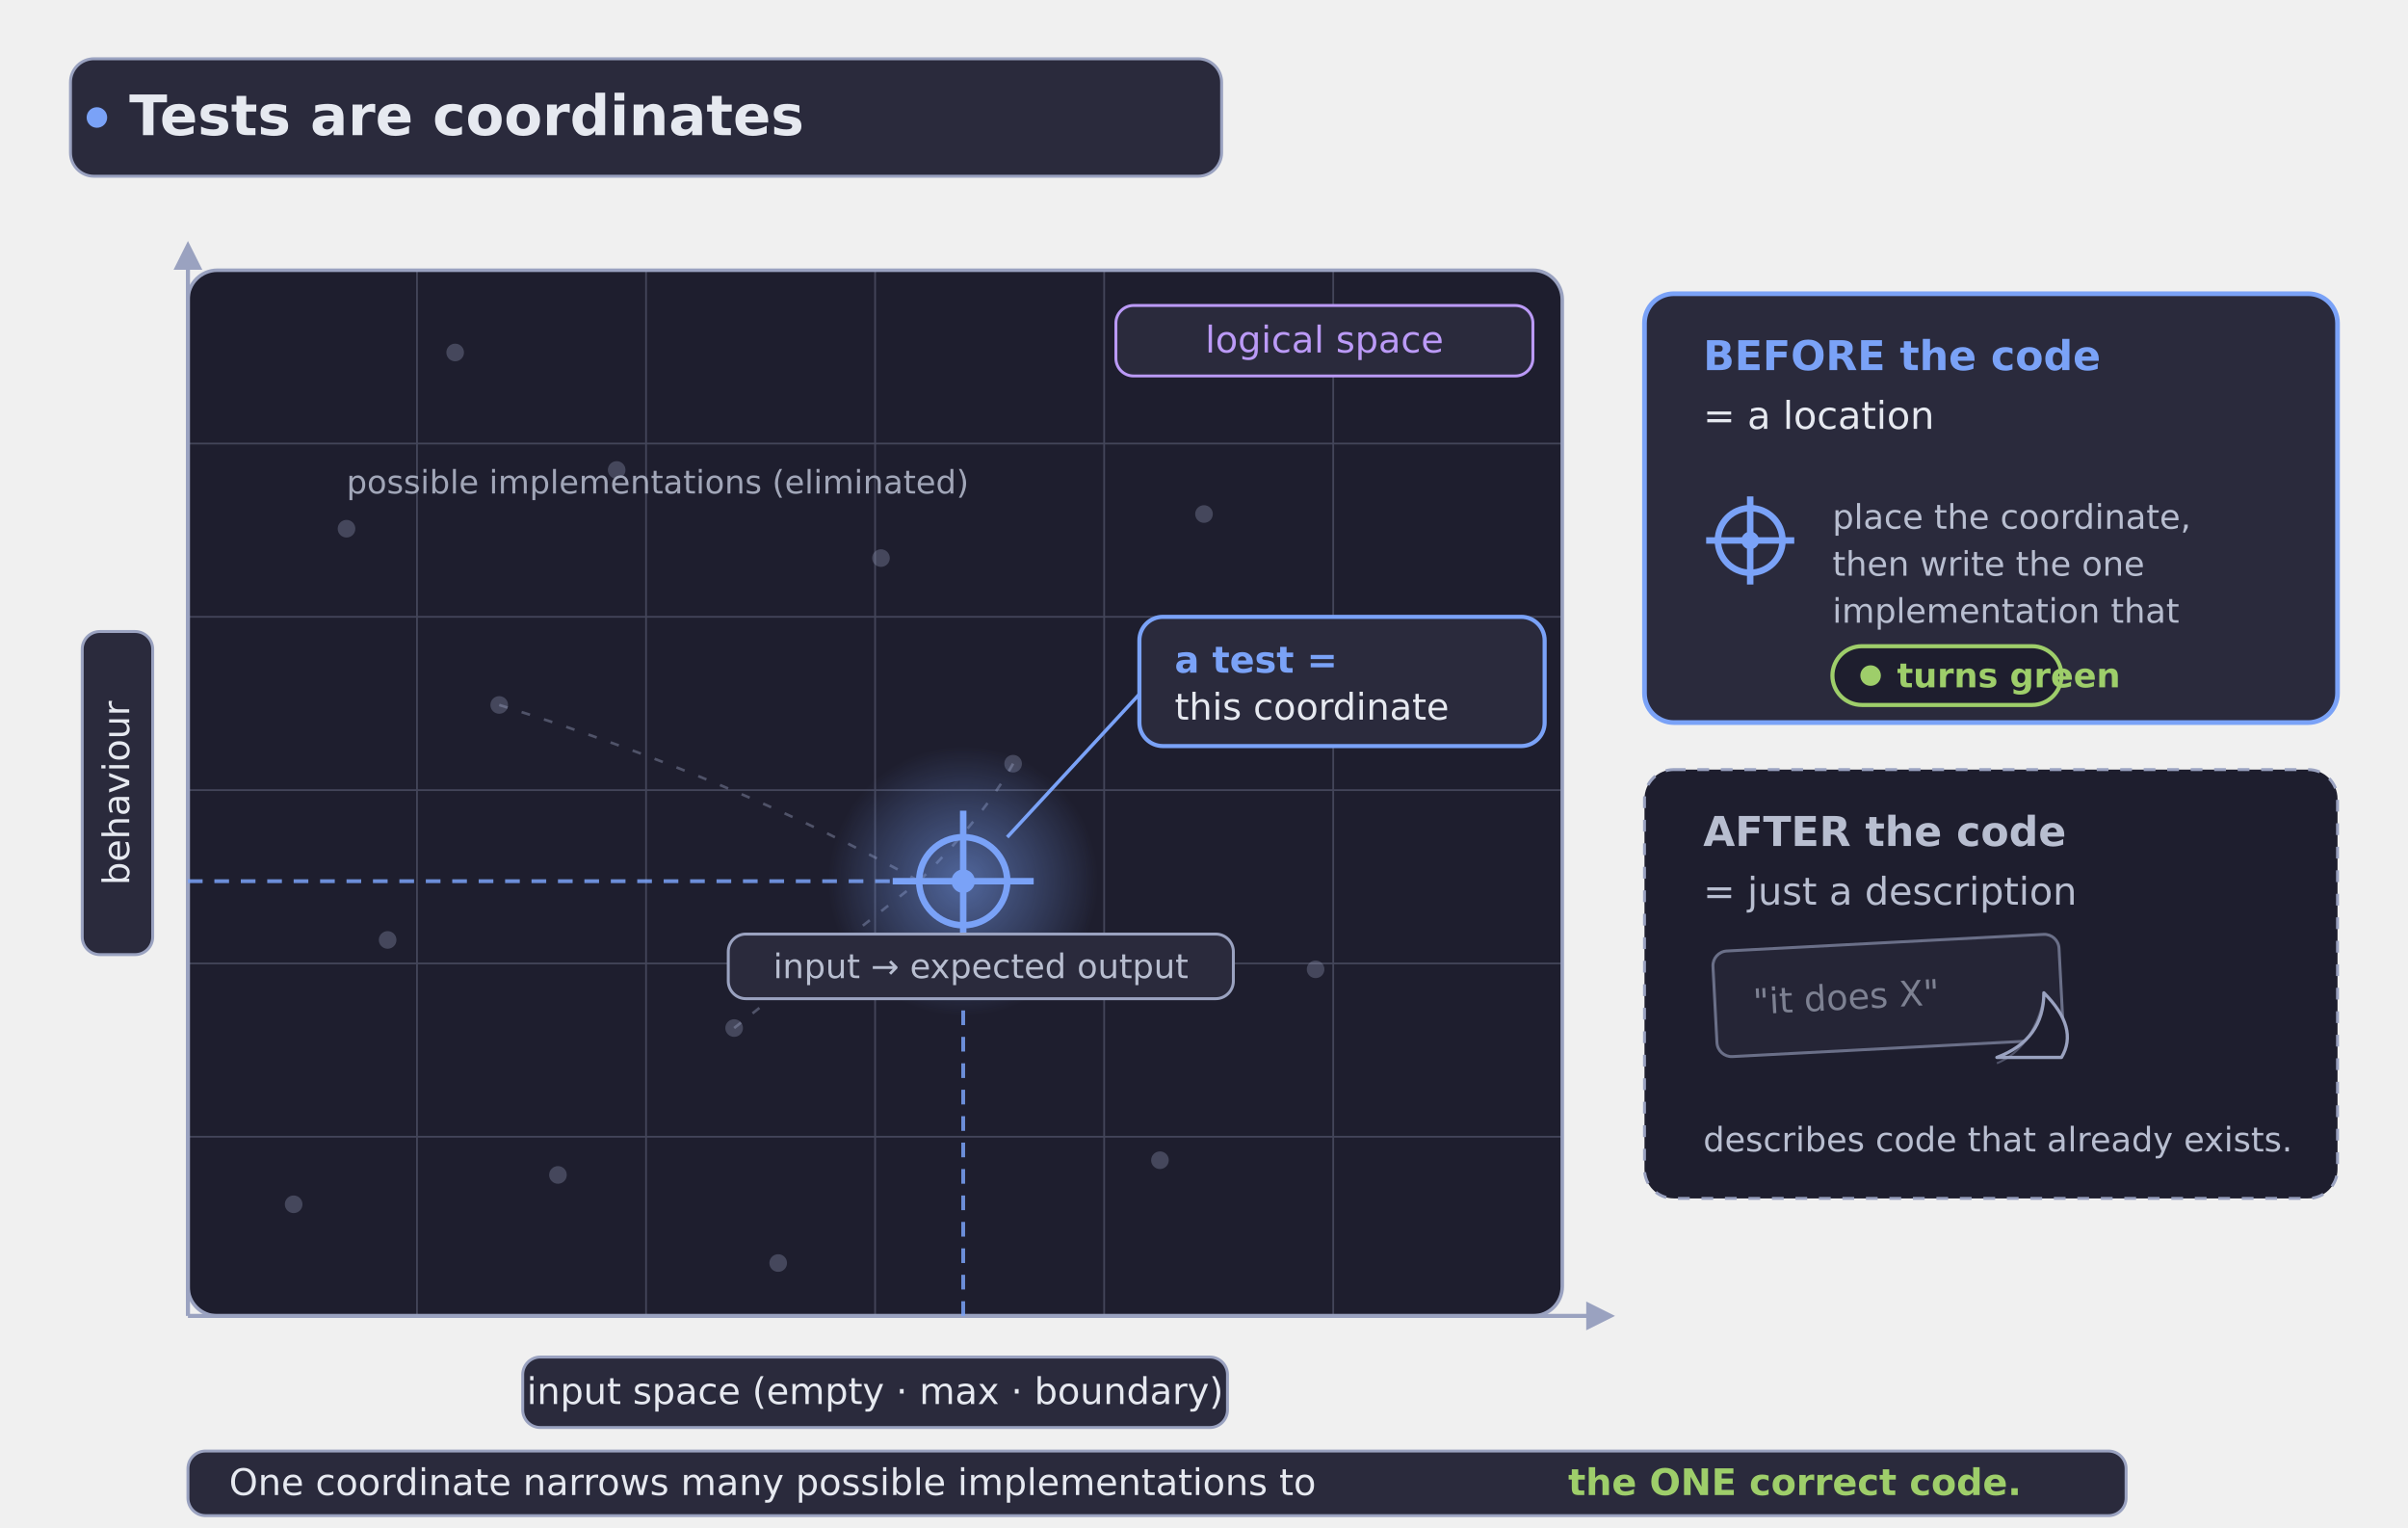
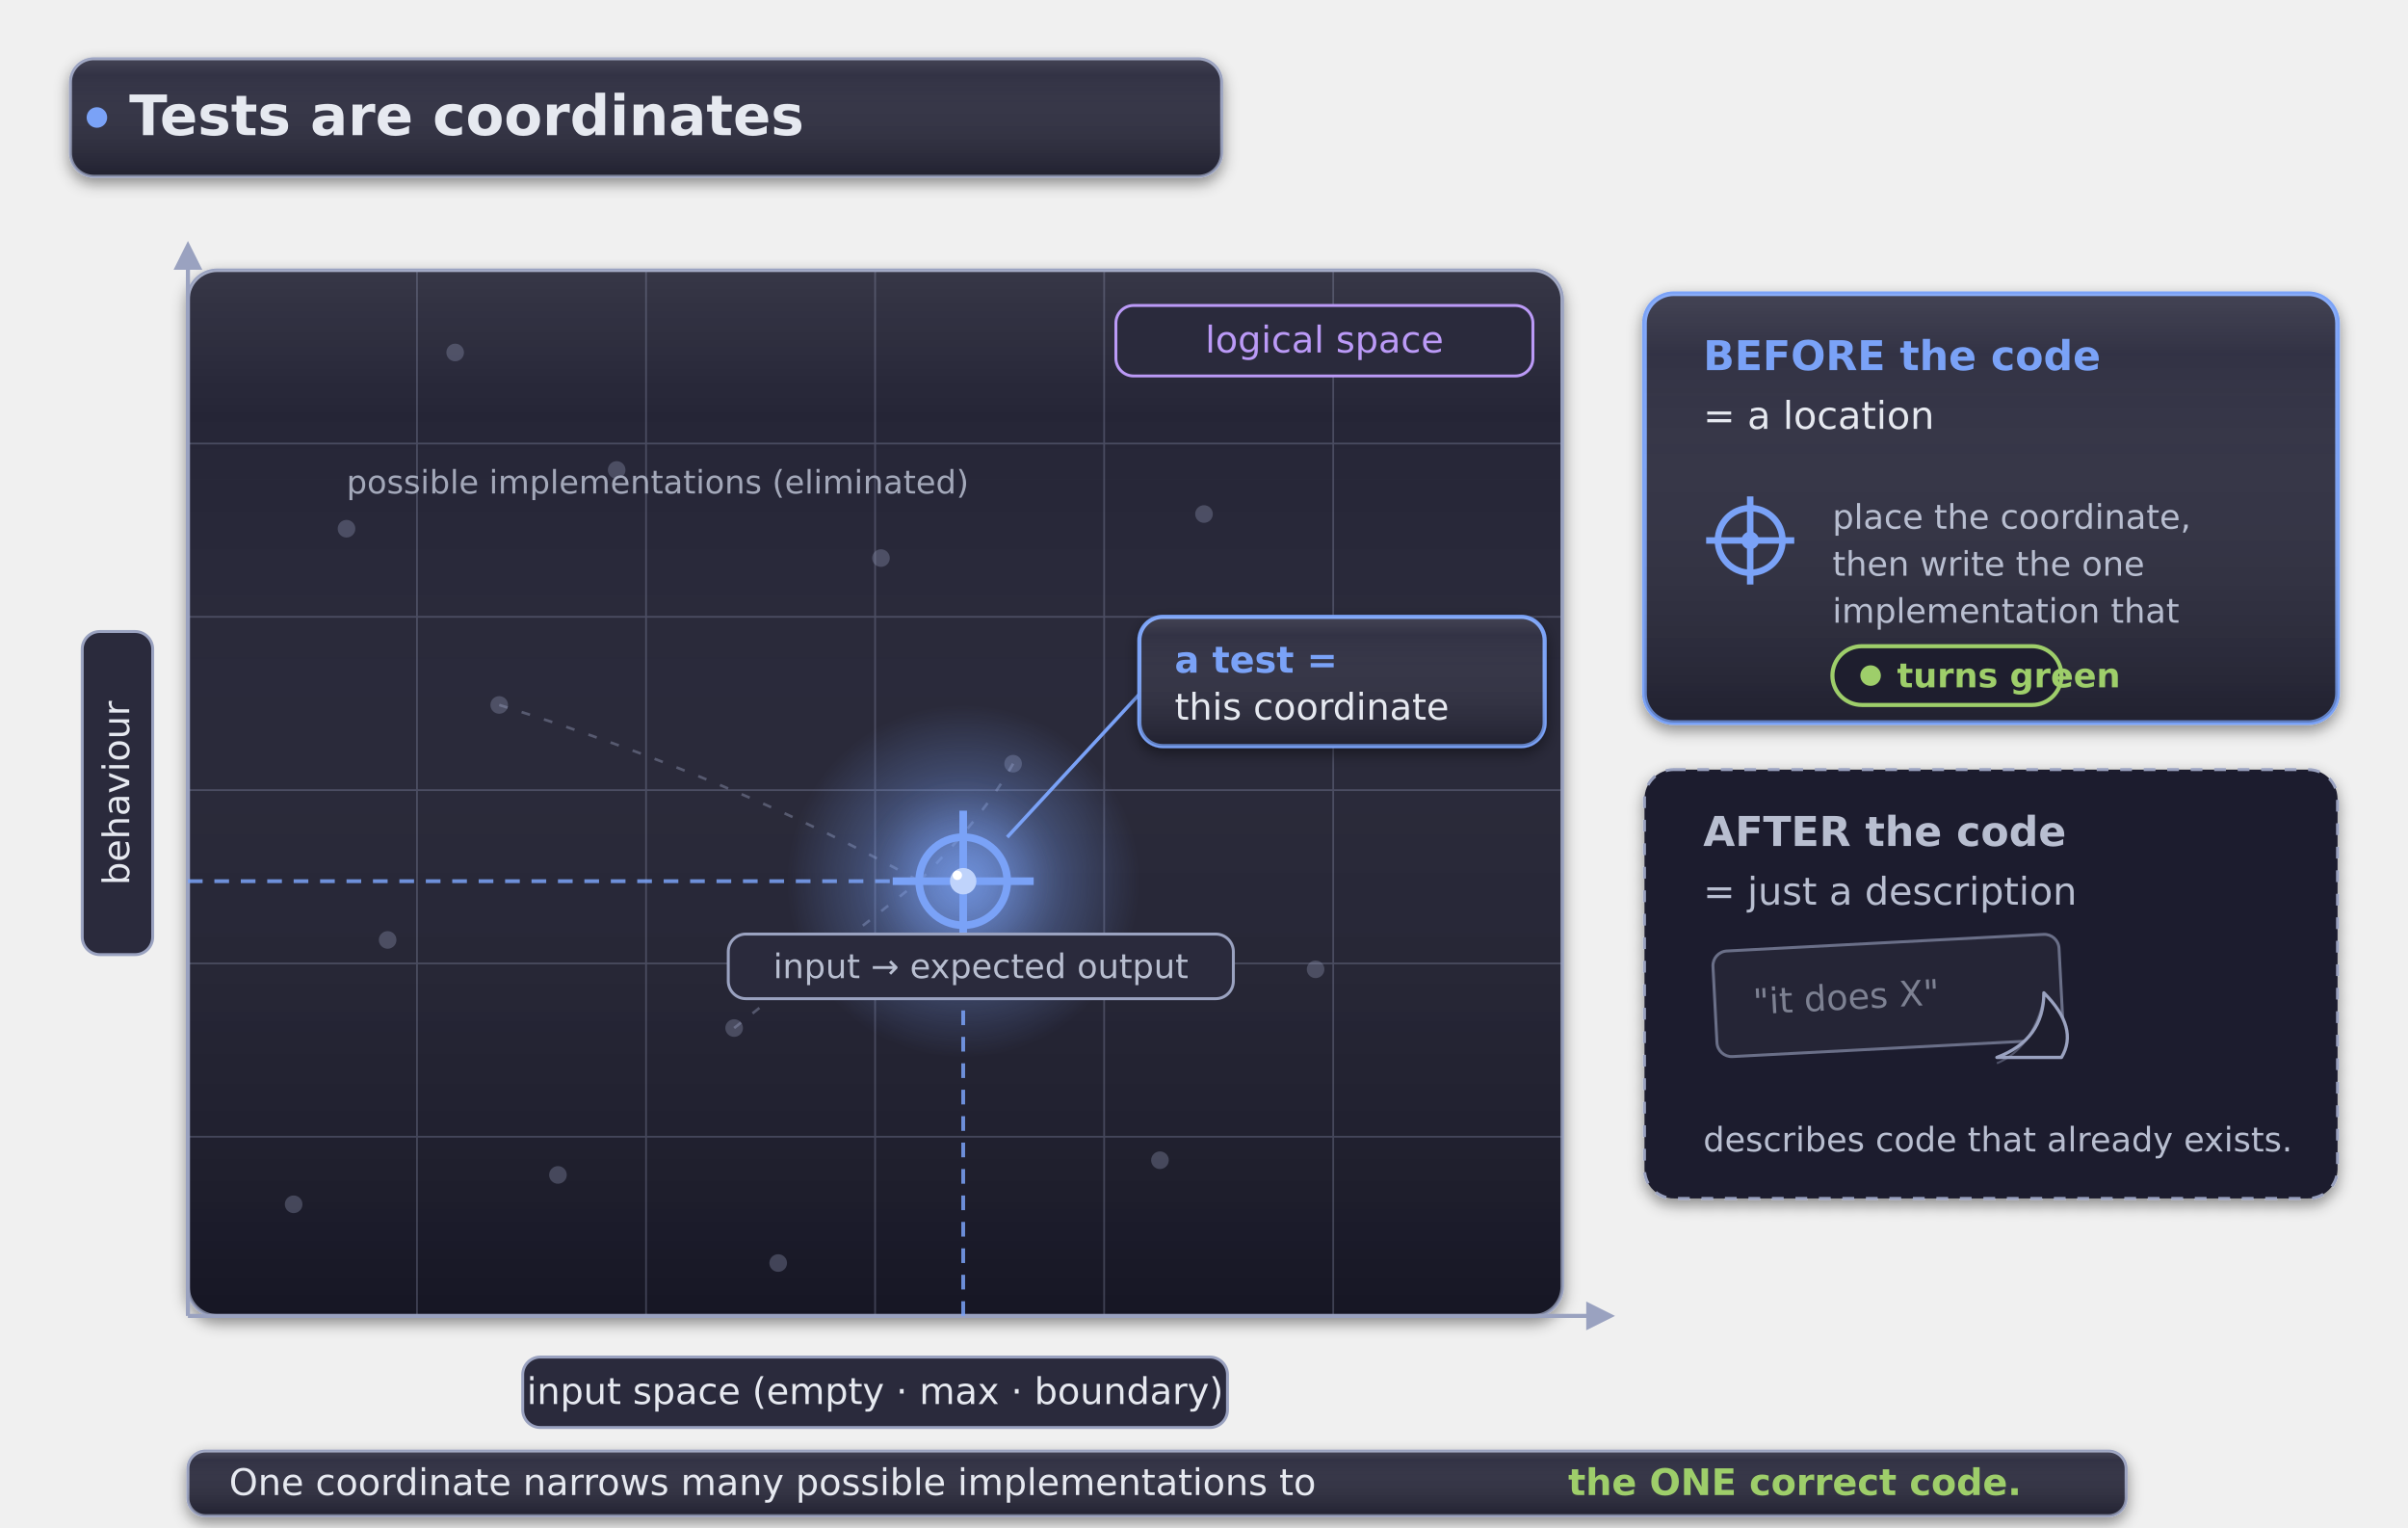
<svg xmlns="http://www.w3.org/2000/svg" viewBox="0 0 820 520" font-family="DejaVu Sans, sans-serif">
  <defs>
    <radialGradient id="fixGlow" cx="50%" cy="50%" r="50%">
-       <stop offset="0%" stop-color="#7aa2f7" stop-opacity="0.55" />
+       <stop offset="0%" stop-color="#7aa2f7" stop-opacity="0.65" />
      <stop offset="100%" stop-color="#7aa2f7" stop-opacity="0" />
    </radialGradient>
    <marker id="arrow" viewBox="0 0 10 10" refX="8" refY="5" markerWidth="7" markerHeight="7" orient="auto-start-reverse">
      <path d="M0,0 L10,5 L0,10 z" fill="#9aa2c0" />
    </marker>
+     <filter id="ns" x="-40%" y="-40%" width="180%" height="180%">
+       <feDropShadow dx="0" dy="2" stdDeviation="2.5" flood-color="#000000" flood-opacity="0.42" />
+     </filter>
+     <linearGradient id="plate" x1="0" y1="0" x2="0" y2="1">
+       <stop offset="0%" stop-color="#ffffff" stop-opacity="0.12" />
+       <stop offset="14%" stop-color="#ffffff" stop-opacity="0.04" />
+       <stop offset="100%" stop-color="#000000" stop-opacity="0.22" />
+     </linearGradient>
+     <filter id="glow" x="-80%" y="-80%" width="260%" height="260%">
+       <feGaussianBlur stdDeviation="5" />
+     </filter>
  </defs>
  <g>
-     <rect x="24" y="20" width="392" height="40" rx="8" fill="#2a2a3c" stroke="#9aa2c0" stroke-width="1" />
+     <g filter="url(#ns)">
+       <rect x="24" y="20" width="392" height="40" rx="8" fill="#2a2a3c" stroke="#9aa2c0" stroke-width="1" />
+     </g>
+     <rect x="24" y="20" width="392" height="40" rx="8" fill="url(#plate)" />
    <text x="44" y="46" font-size="19" font-weight="bold" fill="#e6e9f0">Tests are coordinates</text>
    <circle cx="33" cy="40" r="3.5" fill="#7aa2f7" />
  </g>
  <g>
-     <rect x="64" y="92" width="468" height="356" rx="10" fill="#1e1e2e" stroke="#9aa2c0" stroke-width="1.2" />
+     <g filter="url(#ns)">
+       <rect x="64" y="92" width="468" height="356" rx="10" fill="#1e1e2e" stroke="#9aa2c0" stroke-width="1.2" />
+     </g>
+     <rect x="64" y="92" width="468" height="356" rx="10" fill="url(#plate)" />
    <g stroke="#9aa2c0" stroke-width="0.6" opacity="0.30">
      <line x1="64" y1="151" x2="532" y2="151" />
      <line x1="64" y1="210" x2="532" y2="210" />
      <line x1="64" y1="269" x2="532" y2="269" />
      <line x1="64" y1="328" x2="532" y2="328" />
      <line x1="64" y1="387" x2="532" y2="387" />
      <line x1="142" y1="92" x2="142" y2="448" />
      <line x1="220" y1="92" x2="220" y2="448" />
      <line x1="298" y1="92" x2="298" y2="448" />
      <line x1="376" y1="92" x2="376" y2="448" />
      <line x1="454" y1="92" x2="454" y2="448" />
    </g>
    <g>
      <rect x="380" y="104" width="142" height="24" rx="6" fill="#2a2a3c" stroke="#bb9af7" stroke-width="1" />
      <text x="451" y="120" font-size="12.5" fill="#bb9af7" text-anchor="middle">logical space</text>
    </g>
    <g stroke="#9aa2c0" stroke-width="0.9" opacity="0.40" fill="none">
      <path d="M170 240 Q250 265 313 300" stroke-dasharray="3 5" />
      <path d="M345 260 Q335 278 313 300" stroke-dasharray="3 5" />
      <path d="M250 350 Q285 322 313 300" stroke-dasharray="3 5" />
    </g>
    <g fill="#9aa2c0" opacity="0.32">
      <circle cx="118" cy="180" r="3" />
      <circle cx="170" cy="240" r="3" />
      <circle cx="132" cy="320" r="3" />
      <circle cx="210" cy="160" r="3" />
      <circle cx="250" cy="350" r="3" />
      <circle cx="300" cy="190" r="3" />
      <circle cx="190" cy="400" r="3" />
      <circle cx="345" cy="260" r="3" />
      <circle cx="410" cy="175" r="3" />
      <circle cx="448" cy="330" r="3" />
      <circle cx="100" cy="410" r="3" />
      <circle cx="395" cy="395" r="3" />
      <circle cx="470" cy="225" r="3" />
      <circle cx="265" cy="430" r="3" />
      <circle cx="155" cy="120" r="3" />
    </g>
    <text x="118" y="168" font-size="11" fill="#b8bed0" opacity="0.85">possible implementations (eliminated)</text>
    <line x1="64" y1="448" x2="548" y2="448" stroke="#9aa2c0" stroke-width="1.4" marker-end="url(#arrow)" />
    <g>
      <rect x="178" y="462" width="240" height="24" rx="6" fill="#2a2a3c" stroke="#9aa2c0" stroke-width="1" />
      <text x="298" y="478" font-size="12.5" fill="#e6e9f0" text-anchor="middle">input space  (empty · max · boundary)</text>
    </g>
    <line x1="64" y1="448" x2="64" y2="84" stroke="#9aa2c0" stroke-width="1.4" marker-end="url(#arrow)" />
    <g transform="rotate(-90 40 270)">
      <rect x="-15" y="258" width="110" height="24" rx="6" fill="#2a2a3c" stroke="#9aa2c0" stroke-width="1" />
      <text x="40" y="274" font-size="12.5" fill="#e6e9f0" text-anchor="middle">behaviour</text>
    </g>
    <g>
-       <circle cx="328" cy="300" r="46" fill="url(#fixGlow)" />
+       <circle cx="328" cy="300" r="60" fill="url(#fixGlow)" />
+       <circle cx="328" cy="300" r="30" fill="url(#fixGlow)" filter="url(#glow)" />
      <line x1="64" y1="300" x2="328" y2="300" stroke="#7aa2f7" stroke-width="1.3" stroke-dasharray="5 4" opacity="0.85" />
      <line x1="328" y1="448" x2="328" y2="300" stroke="#7aa2f7" stroke-width="1.3" stroke-dasharray="5 4" opacity="0.85" />
-       <circle cx="328" cy="300" r="15" fill="none" stroke="#7aa2f7" stroke-width="2.2" />
-       <line x1="328" y1="276" x2="328" y2="324" stroke="#7aa2f7" stroke-width="2.2" />
-       <line x1="304" y1="300" x2="352" y2="300" stroke="#7aa2f7" stroke-width="2.2" />
-       <circle cx="328" cy="300" r="4" fill="#7aa2f7" />
+       <circle cx="328" cy="300" r="15" fill="none" stroke="#7aa2f7" stroke-width="2.6" />
+       <line x1="328" y1="276" x2="328" y2="324" stroke="#7aa2f7" stroke-width="2.6" />
+       <line x1="304" y1="300" x2="352" y2="300" stroke="#7aa2f7" stroke-width="2.6" />
+       <circle cx="328" cy="300" r="4.5" fill="#bfd3fb" />
+       <circle cx="326" cy="298" r="1.6" fill="#ffffff" />
    </g>
    <g>
      <line x1="343" y1="285" x2="392" y2="232" stroke="#7aa2f7" stroke-width="1.2" />
-       <rect x="388" y="210" width="138" height="44" rx="8" fill="#2a2a3c" stroke="#7aa2f7" stroke-width="1.4" />
+       <g filter="url(#ns)">
+         <rect x="388" y="210" width="138" height="44" rx="8" fill="#2a2a3c" stroke="#7aa2f7" stroke-width="1.4" />
+       </g>
+       <rect x="388" y="210" width="138" height="44" rx="8" fill="url(#plate)" />
      <text x="400" y="229" font-size="12.5" font-weight="bold" fill="#7aa2f7">a test =</text>
      <text x="400" y="245" font-size="12.5" fill="#e6e9f0">this coordinate</text>
    </g>
    <g>
      <rect x="248" y="318" width="172" height="22" rx="6" fill="#2a2a3c" stroke="#9aa2c0" stroke-width="1" />
      <text x="334" y="333" font-size="11.5" fill="#b8bed0" text-anchor="middle">input → expected output</text>
    </g>
  </g>
  <g>
-     <rect x="560" y="100" width="236" height="146" rx="10" fill="#2a2a3c" stroke="#7aa2f7" stroke-width="1.6" />
+     <g filter="url(#ns)">
+       <rect x="560" y="100" width="236" height="146" rx="10" fill="#2a2a3c" stroke="#7aa2f7" stroke-width="1.6" />
+     </g>
+     <rect x="560" y="100" width="236" height="146" rx="10" fill="url(#plate)" />
    <text x="580" y="126" font-size="14" font-weight="bold" fill="#7aa2f7">BEFORE the code</text>
    <text x="580" y="146" font-size="13" fill="#e6e9f0">= a location</text>
    <g transform="translate(596 184)">
      <circle cx="0" cy="0" r="11" fill="none" stroke="#7aa2f7" stroke-width="2.2" />
      <line x1="0" y1="-15" x2="0" y2="15" stroke="#7aa2f7" stroke-width="2.2" />
      <line x1="-15" y1="0" x2="15" y2="0" stroke="#7aa2f7" stroke-width="2.2" />
      <circle cx="0" cy="0" r="3" fill="#7aa2f7" />
    </g>
    <text x="624" y="180" font-size="11.5" fill="#b8bed0">place the coordinate,</text>
    <text x="624" y="196" font-size="11.5" fill="#b8bed0">then write the one</text>
    <text x="624" y="212" font-size="11.5" fill="#b8bed0">implementation that</text>
    <g>
      <rect x="624" y="220" width="78" height="20" rx="10" fill="#1e1e2e" stroke="#9ece6a" stroke-width="1.4" />
      <circle cx="637" cy="230" r="3.5" fill="#9ece6a" />
      <text x="646" y="234" font-size="11.5" font-weight="bold" fill="#9ece6a">turns green</text>
    </g>
-     <rect x="560" y="262" width="236" height="146" rx="10" fill="#1e1e2e" stroke="#9aa2c0" stroke-width="1" stroke-dasharray="4 4" />
+     <g filter="url(#ns)">
+       <rect x="560" y="262" width="236" height="146" rx="10" fill="#1e1e2e" stroke="#9aa2c0" stroke-width="1" stroke-dasharray="4 4" />
+     </g>
    <text x="580" y="288" font-size="14" font-weight="bold" fill="#b8bed0">AFTER the code</text>
    <text x="580" y="308" font-size="13" fill="#b8bed0">= just a description</text>
    <g transform="translate(584 324)">
      <g transform="rotate(-3 0 18)" opacity="0.62">
        <rect x="0" y="0" width="118" height="36" rx="5" fill="#2a2a3c" stroke="#9aa2c0" stroke-width="1" />
        <text x="13" y="22" font-size="12" fill="#b8bed0">"it does X"</text>
      </g>
      <path d="M118 36 L96 36 Q112 30 112 14 Q124 26 118 36 z" fill="#1e1e2e" stroke="#9aa2c0" stroke-width="1.1" stroke-linejoin="round" />
      <path d="M96 38 Q108 33 112 16" fill="none" stroke="#9aa2c0" stroke-width="0.7" opacity="0.4" />
    </g>
    <text x="580" y="392" font-size="11.5" fill="#b8bed0">describes code that already exists.</text>
  </g>
  <g>
-     <rect x="64" y="494" width="660" height="22" rx="6" fill="#2a2a3c" stroke="#9aa2c0" stroke-width="1" />
+     <g filter="url(#ns)">
+       <rect x="64" y="494" width="660" height="22" rx="6" fill="#2a2a3c" stroke="#9aa2c0" stroke-width="1" />
+     </g>
+     <rect x="64" y="494" width="660" height="22" rx="6" fill="url(#plate)" />
    <text x="78" y="509" font-size="12.5" fill="#e6e9f0">One coordinate narrows many possible implementations to</text>
    <text x="534" y="509" font-size="12.5" font-weight="bold" fill="#9ece6a">the ONE correct code.</text>
  </g>
</svg>
